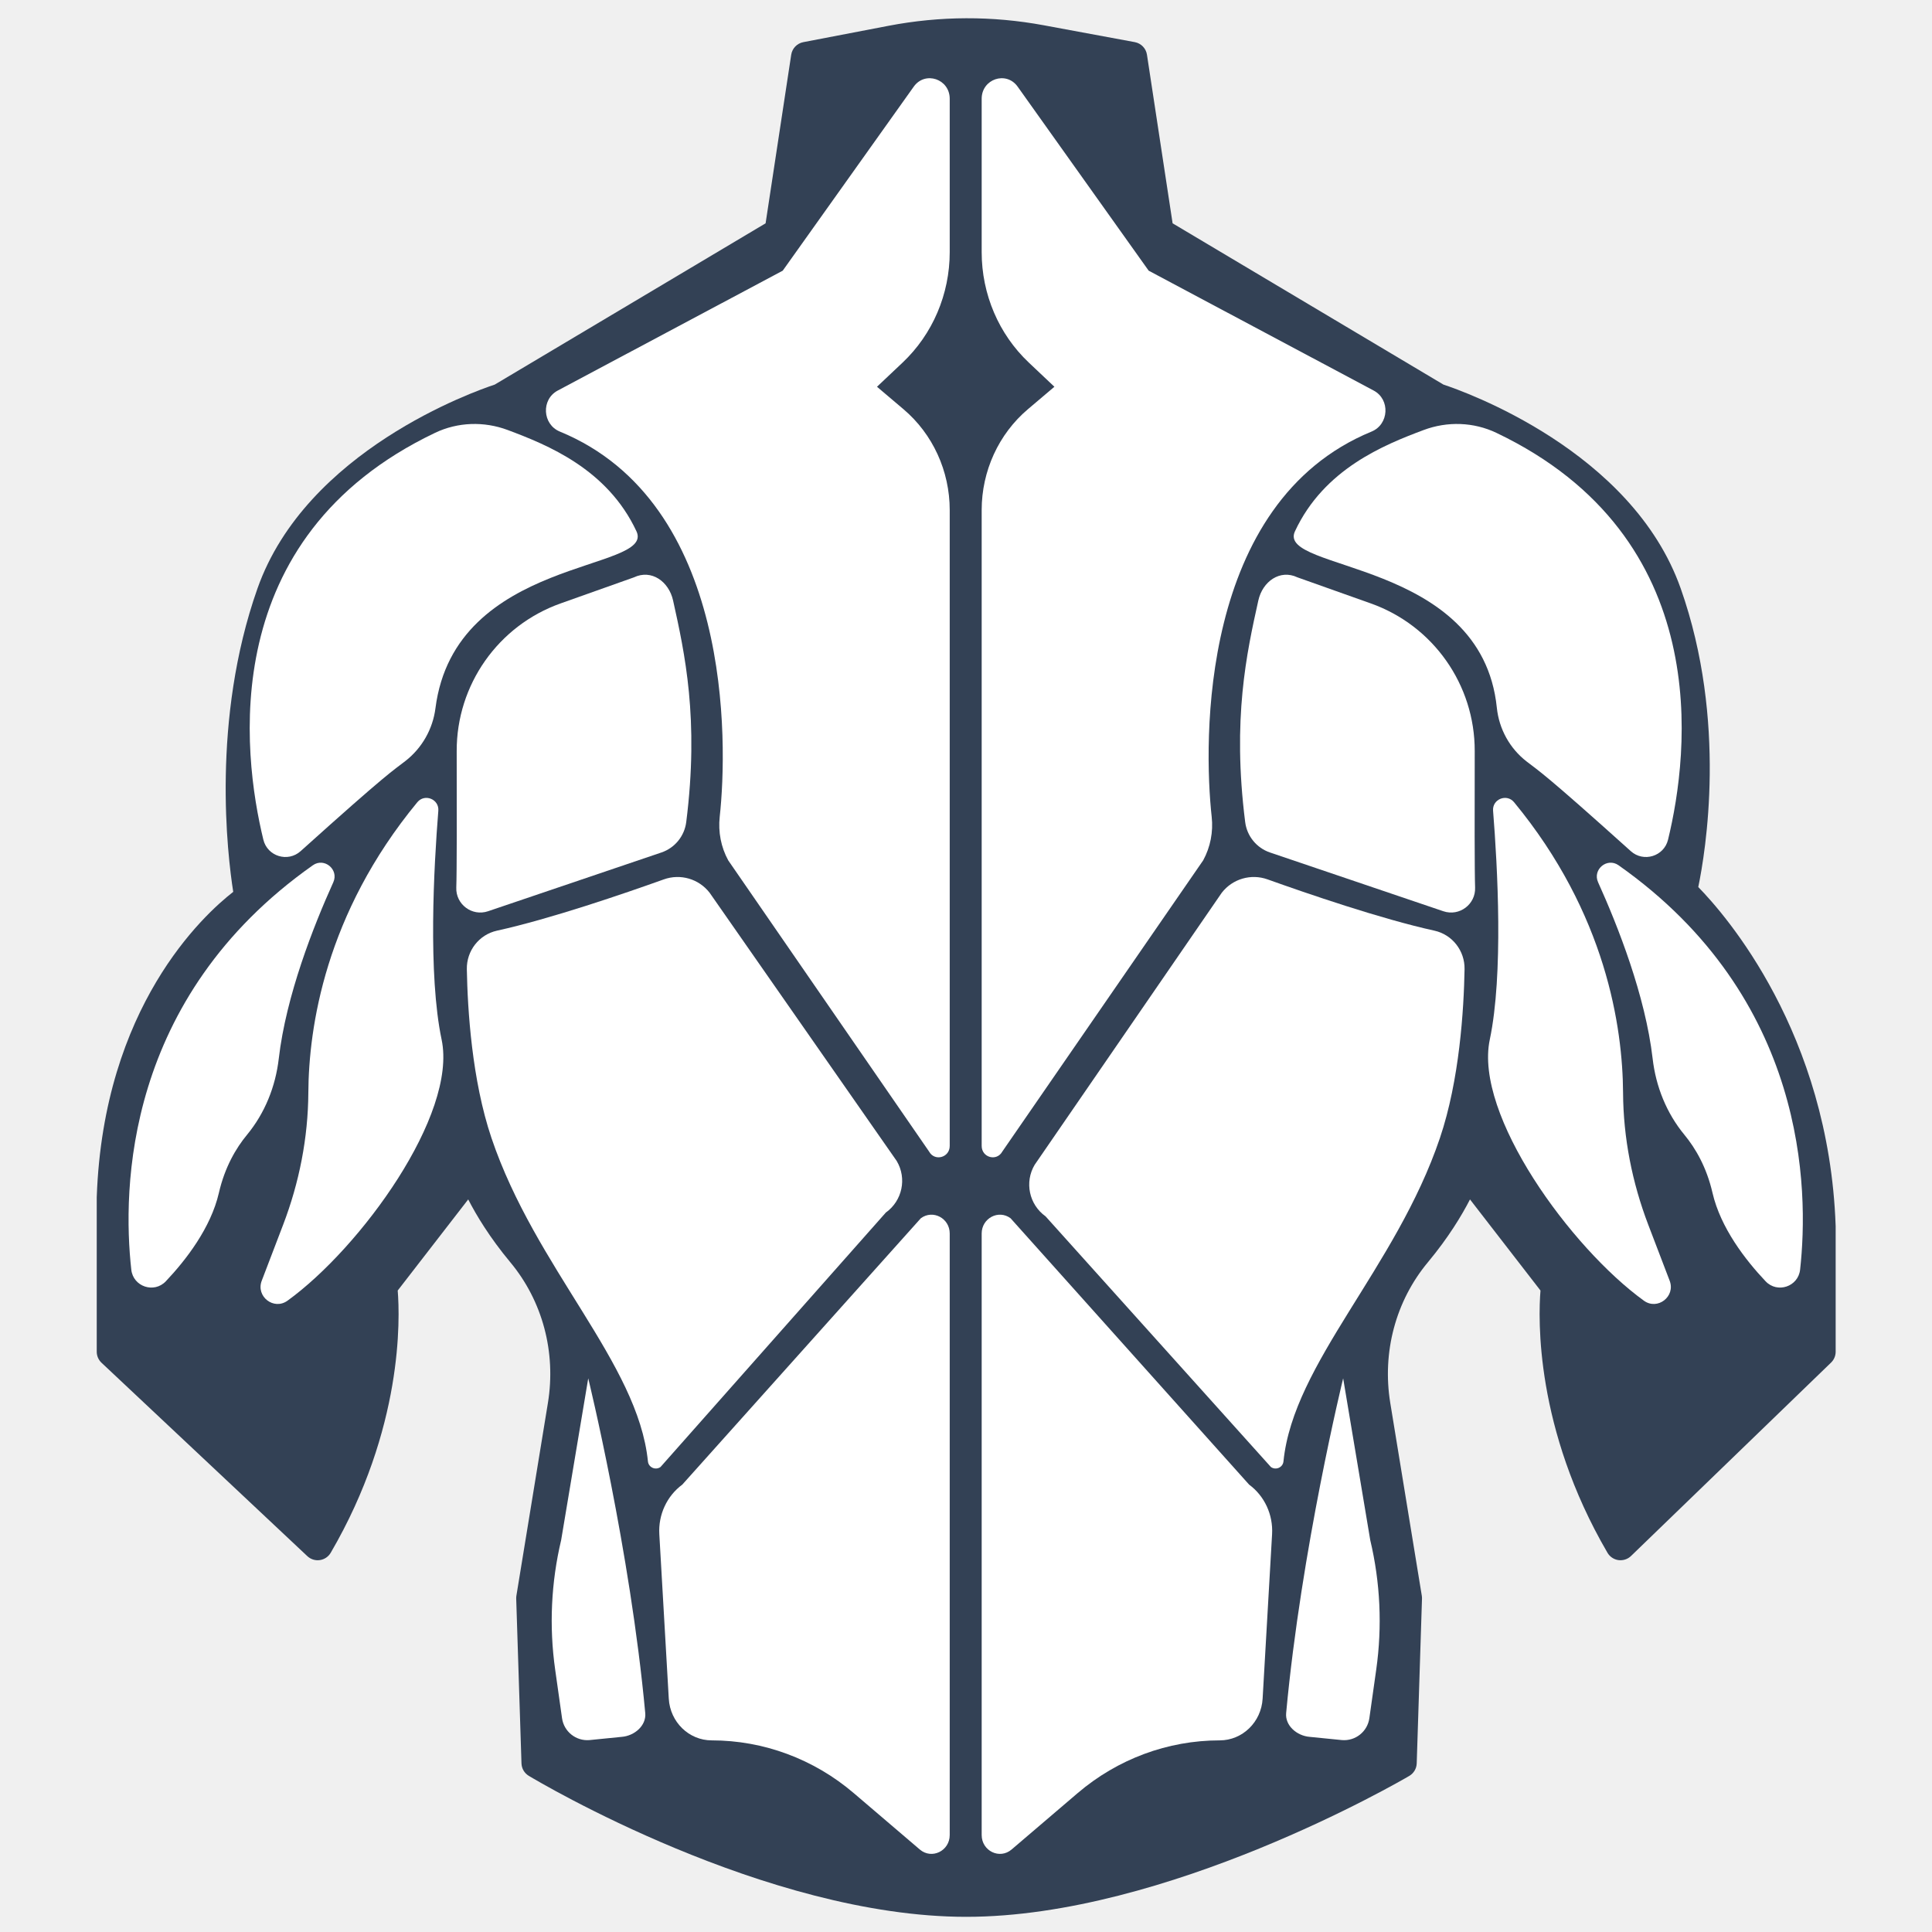
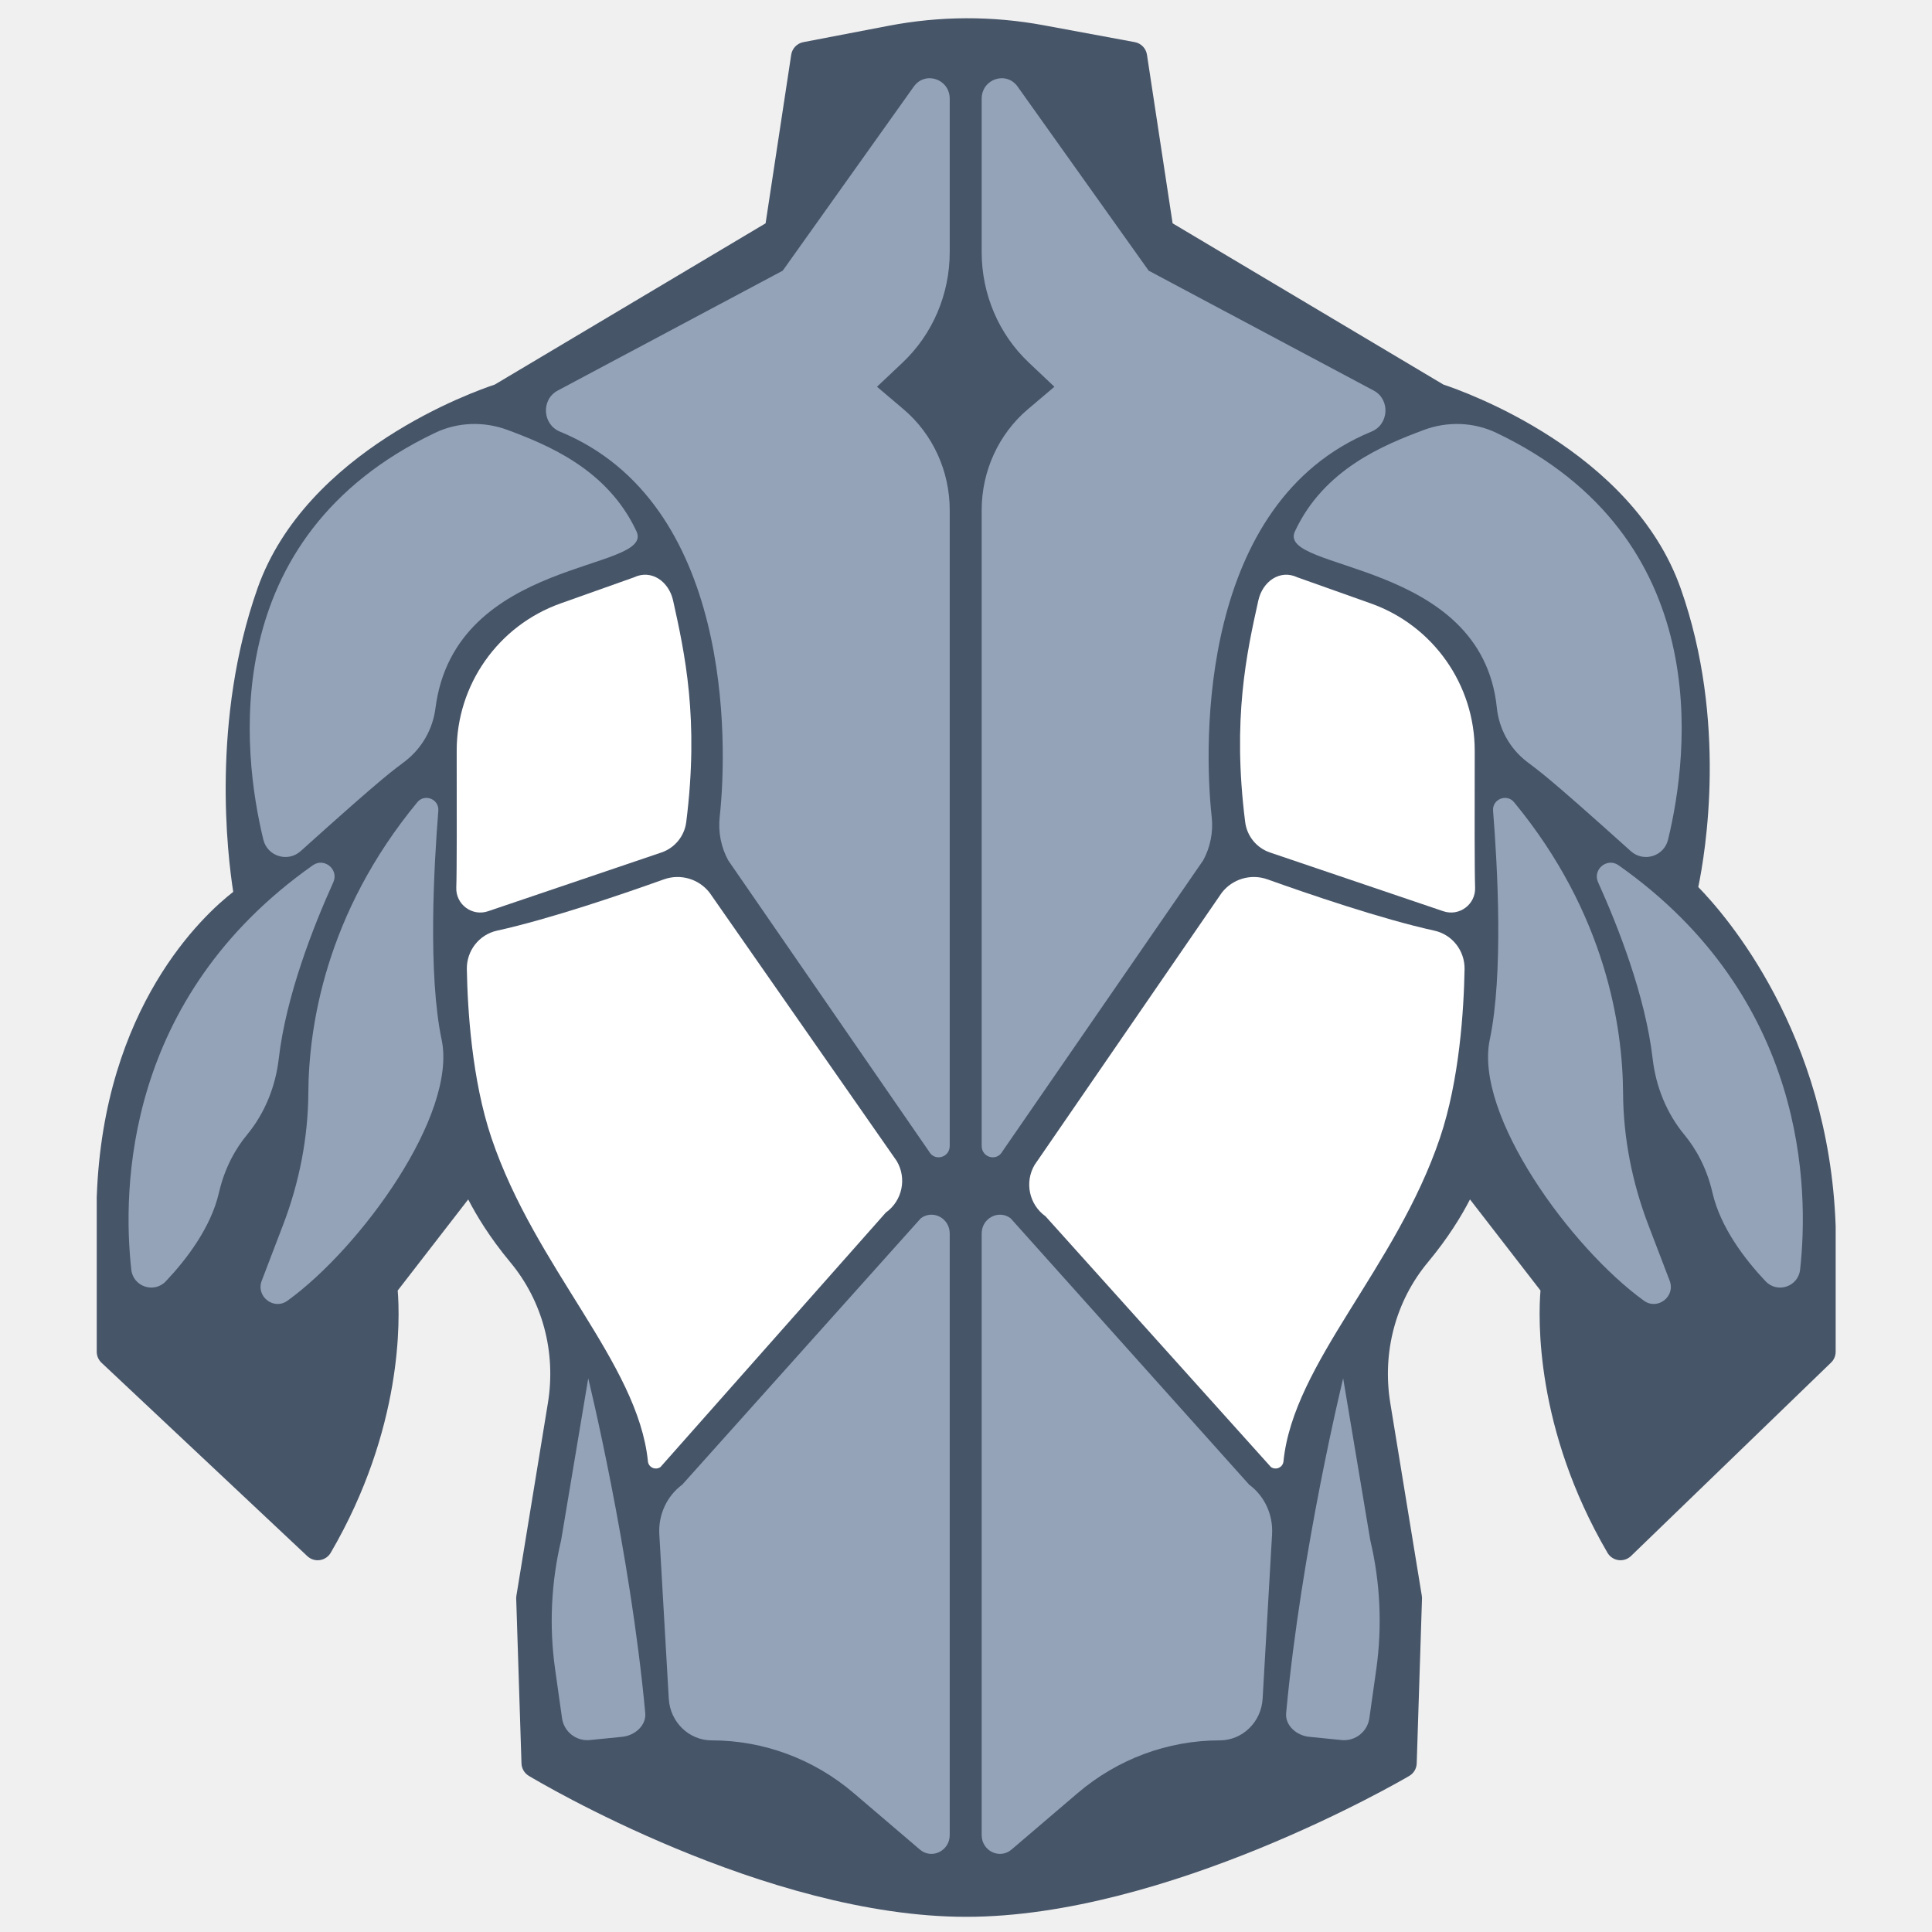
<svg xmlns="http://www.w3.org/2000/svg" width="500" zoomAndPan="magnify" viewBox="0 0 375 375" height="500" preserveAspectRatio="xMidYMid meet" version="1.0">
  <defs>
    <clipPath id="44c6368c66">
      <path d="M 18.75 3.074 L 356.25 3.074 L 356.25 372.074 L 18.75 372.074 Z M 18.75 3.074 " clip-rule="nonzero" />
    </clipPath>
  </defs>
  <g clip-path="url(#ffffff8c66)">
-     <path fill="#334155" d="M 187.539 372.055 C 148.621 372.055 104.5 345.809 102.641 344.691 C 101.785 344.176 101.25 343.266 101.219 342.27 L 100.195 310.281 C 100.191 310.094 100.203 309.902 100.234 309.715 L 106.348 272.32 C 107.961 262.465 105.301 252.508 99.047 245 C 95.043 240.188 92.457 235.879 90.879 232.805 L 77.195 250.492 C 77.633 255.859 78.277 277.242 64.195 301.387 C 63.746 302.16 62.969 302.684 62.086 302.812 C 61.199 302.945 60.305 302.66 59.652 302.047 L 19.703 264.508 C 19.113 263.953 18.777 263.18 18.777 262.371 L 18.777 232.387 C 18.777 232.352 18.777 232.316 18.781 232.281 C 20.098 195.387 39.465 177.621 45.27 173.109 C 44.145 165.949 40.98 139.723 49.973 114.23 C 59.43 87.434 92.105 75.945 96.031 74.648 L 148.602 43.344 L 153.574 10.621 C 153.762 9.395 154.703 8.414 155.926 8.18 L 172.48 5.004 C 182.465 3.09 192.598 3.055 202.598 4.906 L 220.258 8.176 C 221.488 8.406 222.438 9.387 222.625 10.621 L 227.602 43.344 L 280.172 74.648 C 284.098 75.945 316.773 87.434 326.227 114.23 C 335.305 139.953 331.027 165.469 329.633 172.176 C 334.918 177.578 354.961 200.469 356.297 237.895 C 356.301 237.93 356.301 237.965 356.301 238 L 356.301 262.371 C 356.301 263.168 355.977 263.93 355.406 264.48 L 316.578 302.02 C 315.934 302.645 315.035 302.934 314.141 302.816 C 313.246 302.691 312.461 302.164 312.008 301.387 C 297.926 277.242 298.57 255.859 299.008 250.492 L 285.324 232.805 C 283.746 235.879 281.16 240.188 277.156 245 C 270.902 252.508 268.242 262.465 269.852 272.32 L 275.969 309.715 C 276 309.902 276.012 310.094 276.008 310.281 L 274.984 342.27 C 274.953 343.277 274.406 344.195 273.535 344.707 C 271.629 345.824 226.438 372.055 187.539 372.055 Z M 187.539 372.055 " fill-opacity="1" fill-rule="nonzero" />
+     <path fill="#475569" d="M 187.539 372.055 C 148.621 372.055 104.5 345.809 102.641 344.691 C 101.785 344.176 101.25 343.266 101.219 342.27 L 100.195 310.281 C 100.191 310.094 100.203 309.902 100.234 309.715 L 106.348 272.32 C 107.961 262.465 105.301 252.508 99.047 245 C 95.043 240.188 92.457 235.879 90.879 232.805 L 77.195 250.492 C 77.633 255.859 78.277 277.242 64.195 301.387 C 63.746 302.16 62.969 302.684 62.086 302.812 C 61.199 302.945 60.305 302.66 59.652 302.047 L 19.703 264.508 C 19.113 263.953 18.777 263.18 18.777 262.371 L 18.777 232.387 C 18.777 232.352 18.777 232.316 18.781 232.281 C 20.098 195.387 39.465 177.621 45.27 173.109 C 44.145 165.949 40.98 139.723 49.973 114.23 C 59.43 87.434 92.105 75.945 96.031 74.648 L 148.602 43.344 L 153.574 10.621 C 153.762 9.395 154.703 8.414 155.926 8.18 L 172.48 5.004 C 182.465 3.09 192.598 3.055 202.598 4.906 L 220.258 8.176 C 221.488 8.406 222.438 9.387 222.625 10.621 L 227.602 43.344 L 280.172 74.648 C 284.098 75.945 316.773 87.434 326.227 114.23 C 335.305 139.953 331.027 165.469 329.633 172.176 C 334.918 177.578 354.961 200.469 356.297 237.895 C 356.301 237.93 356.301 237.965 356.301 238 L 356.301 262.371 C 356.301 263.168 355.977 263.93 355.406 264.48 L 316.578 302.02 C 315.934 302.645 315.035 302.934 314.141 302.816 C 313.246 302.691 312.461 302.164 312.008 301.387 C 297.926 277.242 298.57 255.859 299.008 250.492 L 285.324 232.805 C 283.746 235.879 281.16 240.188 277.156 245 C 270.902 252.508 268.242 262.465 269.852 272.32 L 275.969 309.715 C 276 309.902 276.012 310.094 276.008 310.281 L 274.984 342.27 C 274.953 343.277 274.406 344.195 273.535 344.707 C 271.629 345.824 226.438 372.055 187.539 372.055 Z M 187.539 372.055 " fill-opacity="1" fill-rule="nonzero" />
  </g>
-   <path fill="#ffffff" d="M 184.34 19.172 L 184.34 48.945 C 184.34 57.098 181.023 64.871 175.195 70.375 L 170.223 75.07 L 175.359 79.422 C 181.047 84.238 184.34 91.426 184.34 99.008 L 184.34 222.422 C 184.34 224.695 181.41 225.488 180.328 223.504 L 141.348 166.996 C 139.945 164.43 139.375 161.473 139.695 158.547 C 141.285 144.035 142.125 97.527 108.668 83.77 C 105.273 82.371 105.008 77.535 108.258 75.805 L 151.926 52.539 L 177.359 16.816 C 179.57 13.715 184.34 15.324 184.34 19.172 Z M 184.34 19.172 " fill-opacity="1" fill-rule="nonzero" />
-   <path fill="#ffffff" d="M 84.438 84.016 C 88.855 81.906 93.957 81.746 98.547 83.465 C 106.191 86.332 117.879 91 123.539 103.129 C 127.215 111.012 88.297 107.969 84.52 137.477 C 84.004 141.504 81.922 145.176 78.727 147.68 C 76.18 149.676 75.605 149.676 58.352 165.207 C 55.871 167.438 51.906 166.223 51.117 162.984 C 47.055 146.262 41.855 104.328 84.438 84.016 Z M 84.438 84.016 " fill-opacity="1" fill-rule="nonzero" />
+   <path fill="#94a3b8" d="M 184.34 19.172 L 184.34 48.945 C 184.34 57.098 181.023 64.871 175.195 70.375 L 170.223 75.07 L 175.359 79.422 C 181.047 84.238 184.34 91.426 184.34 99.008 L 184.34 222.422 C 184.34 224.695 181.41 225.488 180.328 223.504 L 141.348 166.996 C 139.945 164.43 139.375 161.473 139.695 158.547 C 141.285 144.035 142.125 97.527 108.668 83.77 C 105.273 82.371 105.008 77.535 108.258 75.805 L 151.926 52.539 L 177.359 16.816 C 179.57 13.715 184.34 15.324 184.34 19.172 Z M 184.34 19.172 " fill-opacity="1" fill-rule="nonzero" />
+   <path fill="#94a3b8" d="M 84.438 84.016 C 88.855 81.906 93.957 81.746 98.547 83.465 C 106.191 86.332 117.879 91 123.539 103.129 C 127.215 111.012 88.297 107.969 84.52 137.477 C 84.004 141.504 81.922 145.176 78.727 147.68 C 76.18 149.676 75.605 149.676 58.352 165.207 C 55.871 167.438 51.906 166.223 51.117 162.984 C 47.055 146.262 41.855 104.328 84.438 84.016 Z M 84.438 84.016 " fill-opacity="1" fill-rule="nonzero" />
  <path fill="#ffffff" d="M 88.645 145.781 C 88.609 132.914 96.695 121.426 108.816 117.121 L 123.043 112.066 C 126.449 110.445 129.824 112.867 130.645 116.551 C 132.906 126.75 135.727 139.52 133.199 159.559 C 132.855 162.285 130.984 164.582 128.383 165.465 L 94.73 176.871 C 91.625 177.922 88.434 175.535 88.566 172.258 C 88.676 169.523 88.672 157.234 88.645 145.781 Z M 88.645 145.781 " fill-opacity="1" fill-rule="nonzero" />
  <path fill="#ffffff" d="M 96.465 180.641 C 92.984 181.406 90.551 184.547 90.613 188.113 C 90.754 195.984 91.598 209.633 95.391 220.875 C 103.938 246.18 123.836 264.543 125.762 283.652 C 125.879 284.832 127.238 285.434 128.203 284.746 L 171.941 235.355 C 175.137 233.078 176.059 228.73 174.055 225.352 L 137.738 173.281 C 135.645 170.582 132.062 169.535 128.848 170.688 C 121.168 173.438 106.812 178.367 96.465 180.641 Z M 96.465 180.641 " fill-opacity="1" fill-rule="nonzero" />
-   <path fill="#ffffff" d="M 64.695 171.246 C 60.859 179.73 55.52 193.258 54.109 205.477 C 53.48 210.898 51.414 216.059 47.941 220.266 C 45.805 222.855 43.641 226.527 42.488 231.527 C 40.918 238.344 36.094 244.566 32.188 248.695 C 29.91 251.105 25.848 249.742 25.484 246.445 C 23.754 230.82 24.148 193.723 60.723 167.949 C 62.941 166.383 65.812 168.77 64.695 171.246 Z M 64.695 171.246 " fill-opacity="1" fill-rule="nonzero" />
-   <path fill="#ffffff" d="M 81.004 155.711 C 82.438 153.977 85.258 155.121 85.078 157.363 C 84.211 168.203 83.055 189.137 85.719 201.793 C 88.789 216.391 69.988 242.207 55.801 252.465 C 53.152 254.379 49.633 251.652 50.801 248.594 L 54.953 237.734 C 58.086 229.543 59.797 220.863 59.848 212.098 C 59.922 199.434 63.121 177.379 81.004 155.711 Z M 81.004 155.711 " fill-opacity="1" fill-rule="nonzero" />
-   <path fill="#ffffff" d="M 184.34 239.426 L 184.34 356.18 C 184.34 359.27 180.848 360.965 178.539 358.992 L 165.723 348.051 C 157.965 341.426 148.211 337.805 138.141 337.805 C 133.723 337.805 130.07 334.254 129.809 329.707 L 127.973 297.793 C 127.754 294.004 129.441 290.367 132.434 288.16 L 178.738 236.457 C 181.086 234.73 184.34 236.457 184.34 239.426 Z M 184.34 239.426 " fill-opacity="1" fill-rule="nonzero" />
-   <path fill="#ffffff" d="M 114.176 267.535 C 114.176 267.535 122.312 300.75 125.242 332.508 C 125.469 334.953 123.141 336.922 120.691 337.121 L 114.406 337.75 C 111.789 337.965 109.457 336.102 109.09 333.496 L 107.754 324.043 C 106.57 315.676 106.965 307.164 108.918 298.941 Z M 114.176 267.535 " fill-opacity="1" fill-rule="nonzero" />
-   <path fill="#ffffff" d="M 190.543 19.172 L 190.543 48.945 C 190.543 57.098 193.859 64.871 199.691 70.375 L 204.66 75.07 L 199.523 79.422 C 193.836 84.238 190.543 91.426 190.543 99.008 L 190.543 222.422 C 190.543 224.695 193.473 225.488 194.555 223.504 L 233.535 166.996 C 234.938 164.43 235.512 161.473 235.188 158.547 C 233.598 144.035 232.758 97.527 266.215 83.77 C 269.609 82.371 269.875 77.535 266.629 75.805 L 222.957 52.539 L 197.523 16.816 C 195.312 13.715 190.543 15.324 190.543 19.172 Z M 190.543 19.172 " fill-opacity="1" fill-rule="nonzero" />
-   <path fill="#ffffff" d="M 290.449 84.016 C 286.027 81.906 280.926 81.746 276.336 83.465 C 268.691 86.332 257.004 91 251.348 103.129 C 247.68 110.992 287.566 108.402 290.535 137.367 C 290.957 141.48 293.031 145.25 296.297 147.789 C 298.73 149.68 299.598 149.965 316.535 165.207 C 319.012 167.438 322.977 166.223 323.766 162.984 C 327.828 146.262 333.027 104.328 290.449 84.016 Z M 290.449 84.016 " fill-opacity="1" fill-rule="nonzero" />
+   <path fill="#94a3b8" d="M 64.695 171.246 C 60.859 179.73 55.52 193.258 54.109 205.477 C 53.48 210.898 51.414 216.059 47.941 220.266 C 45.805 222.855 43.641 226.527 42.488 231.527 C 40.918 238.344 36.094 244.566 32.188 248.695 C 29.91 251.105 25.848 249.742 25.484 246.445 C 23.754 230.82 24.148 193.723 60.723 167.949 C 62.941 166.383 65.812 168.77 64.695 171.246 Z M 64.695 171.246 " fill-opacity="1" fill-rule="nonzero" />
+   <path fill="#94a3b8" d="M 81.004 155.711 C 82.438 153.977 85.258 155.121 85.078 157.363 C 84.211 168.203 83.055 189.137 85.719 201.793 C 88.789 216.391 69.988 242.207 55.801 252.465 C 53.152 254.379 49.633 251.652 50.801 248.594 L 54.953 237.734 C 58.086 229.543 59.797 220.863 59.848 212.098 C 59.922 199.434 63.121 177.379 81.004 155.711 Z M 81.004 155.711 " fill-opacity="1" fill-rule="nonzero" />
+   <path fill="#94a3b8" d="M 184.34 239.426 L 184.34 356.18 C 184.34 359.27 180.848 360.965 178.539 358.992 L 165.723 348.051 C 157.965 341.426 148.211 337.805 138.141 337.805 C 133.723 337.805 130.07 334.254 129.809 329.707 L 127.973 297.793 C 127.754 294.004 129.441 290.367 132.434 288.16 L 178.738 236.457 C 181.086 234.73 184.34 236.457 184.34 239.426 Z M 184.34 239.426 " fill-opacity="1" fill-rule="nonzero" />
+   <path fill="#94a3b8" d="M 114.176 267.535 C 114.176 267.535 122.312 300.75 125.242 332.508 C 125.469 334.953 123.141 336.922 120.691 337.121 L 114.406 337.75 C 111.789 337.965 109.457 336.102 109.09 333.496 L 107.754 324.043 C 106.57 315.676 106.965 307.164 108.918 298.941 Z M 114.176 267.535 " fill-opacity="1" fill-rule="nonzero" />
+   <path fill="#94a3b8" d="M 190.543 19.172 L 190.543 48.945 C 190.543 57.098 193.859 64.871 199.691 70.375 L 204.66 75.07 L 199.523 79.422 C 193.836 84.238 190.543 91.426 190.543 99.008 L 190.543 222.422 C 190.543 224.695 193.473 225.488 194.555 223.504 L 233.535 166.996 C 234.938 164.43 235.512 161.473 235.188 158.547 C 233.598 144.035 232.758 97.527 266.215 83.77 C 269.609 82.371 269.875 77.535 266.629 75.805 L 222.957 52.539 L 197.523 16.816 C 195.312 13.715 190.543 15.324 190.543 19.172 Z M 190.543 19.172 " fill-opacity="1" fill-rule="nonzero" />
+   <path fill="#94a3b8" d="M 290.449 84.016 C 286.027 81.906 280.926 81.746 276.336 83.465 C 268.691 86.332 257.004 91 251.348 103.129 C 247.68 110.992 287.566 108.402 290.535 137.367 C 290.957 141.48 293.031 145.25 296.297 147.789 C 298.73 149.68 299.598 149.965 316.535 165.207 C 319.012 167.438 322.977 166.223 323.766 162.984 C 327.828 146.262 333.027 104.328 290.449 84.016 Z M 290.449 84.016 " fill-opacity="1" fill-rule="nonzero" />
  <path fill="#ffffff" d="M 286.242 145.781 C 286.273 132.914 278.188 121.426 266.066 117.121 L 251.84 112.066 C 248.438 110.445 245.059 112.867 244.242 116.551 C 241.977 126.75 239.156 139.52 241.688 159.559 C 242.031 162.285 243.898 164.582 246.5 165.465 L 280.152 176.871 C 283.258 177.922 286.449 175.535 286.316 172.258 C 286.211 169.523 286.211 157.234 286.242 145.781 Z M 286.242 145.781 " fill-opacity="1" fill-rule="nonzero" />
  <path fill="#ffffff" d="M 278.418 180.641 C 281.898 181.406 284.332 184.547 284.27 188.113 C 284.133 195.984 283.289 209.633 279.492 220.875 C 270.945 246.18 251.047 264.543 249.121 283.652 C 249.004 284.832 247.645 285.434 246.68 284.746 L 202.941 236.09 C 199.746 233.812 198.824 229.461 200.828 226.086 L 237.145 173.281 C 239.238 170.582 242.82 169.535 246.035 170.688 C 253.715 173.438 268.07 178.367 278.418 180.641 Z M 278.418 180.641 " fill-opacity="1" fill-rule="nonzero" />
-   <path fill="#ffffff" d="M 310.188 171.246 C 314.023 179.73 319.363 193.258 320.777 205.477 C 321.402 210.898 323.469 216.059 326.945 220.266 C 329.082 222.855 331.242 226.527 332.395 231.527 C 333.969 238.344 338.793 244.566 342.699 248.695 C 344.977 251.105 349.035 249.742 349.398 246.445 C 351.133 230.82 350.734 193.723 314.164 167.949 C 311.941 166.383 309.07 168.77 310.188 171.246 Z M 310.188 171.246 " fill-opacity="1" fill-rule="nonzero" />
-   <path fill="#ffffff" d="M 293.879 155.711 C 292.449 153.977 289.625 155.121 289.805 157.363 C 290.672 168.203 291.828 189.137 289.164 201.793 C 286.094 216.391 304.898 242.207 319.082 252.465 C 321.73 254.379 325.25 251.652 324.082 248.594 L 319.93 237.734 C 316.801 229.543 315.086 220.863 315.035 212.098 C 314.961 199.434 311.762 177.379 293.879 155.711 Z M 293.879 155.711 " fill-opacity="1" fill-rule="nonzero" />
-   <path fill="#ffffff" d="M 190.543 239.426 L 190.543 356.18 C 190.543 359.27 194.035 360.965 196.344 358.992 L 209.16 348.051 C 216.918 341.426 226.672 337.805 236.742 337.805 C 241.16 337.805 244.816 334.254 245.074 329.707 L 246.91 297.793 C 247.129 294.004 245.445 290.367 242.449 288.16 L 196.145 236.457 C 193.801 234.73 190.543 236.457 190.543 239.426 Z M 190.543 239.426 " fill-opacity="1" fill-rule="nonzero" />
-   <path fill="#ffffff" d="M 260.707 267.535 C 260.707 267.535 252.57 300.75 249.641 332.508 C 249.414 334.953 251.742 336.922 254.191 337.121 L 260.477 337.75 C 263.094 337.965 265.426 336.102 265.793 333.496 L 267.129 324.043 C 268.312 315.676 267.918 307.164 265.965 298.941 Z M 260.707 267.535 " fill-opacity="1" fill-rule="nonzero" />
+   <path fill="#94a3b8" d="M 310.188 171.246 C 314.023 179.73 319.363 193.258 320.777 205.477 C 321.402 210.898 323.469 216.059 326.945 220.266 C 329.082 222.855 331.242 226.527 332.395 231.527 C 333.969 238.344 338.793 244.566 342.699 248.695 C 344.977 251.105 349.035 249.742 349.398 246.445 C 351.133 230.82 350.734 193.723 314.164 167.949 C 311.941 166.383 309.07 168.77 310.188 171.246 Z M 310.188 171.246 " fill-opacity="1" fill-rule="nonzero" />
+   <path fill="#94a3b8" d="M 293.879 155.711 C 292.449 153.977 289.625 155.121 289.805 157.363 C 290.672 168.203 291.828 189.137 289.164 201.793 C 286.094 216.391 304.898 242.207 319.082 252.465 C 321.73 254.379 325.25 251.652 324.082 248.594 L 319.93 237.734 C 316.801 229.543 315.086 220.863 315.035 212.098 C 314.961 199.434 311.762 177.379 293.879 155.711 Z M 293.879 155.711 " fill-opacity="1" fill-rule="nonzero" />
+   <path fill="#94a3b8" d="M 190.543 239.426 L 190.543 356.18 C 190.543 359.27 194.035 360.965 196.344 358.992 L 209.16 348.051 C 216.918 341.426 226.672 337.805 236.742 337.805 C 241.16 337.805 244.816 334.254 245.074 329.707 L 246.91 297.793 C 247.129 294.004 245.445 290.367 242.449 288.16 L 196.145 236.457 C 193.801 234.73 190.543 236.457 190.543 239.426 Z M 190.543 239.426 " fill-opacity="1" fill-rule="nonzero" />
+   <path fill="#94a3b8" d="M 260.707 267.535 C 260.707 267.535 252.57 300.75 249.641 332.508 C 249.414 334.953 251.742 336.922 254.191 337.121 L 260.477 337.75 C 263.094 337.965 265.426 336.102 265.793 333.496 L 267.129 324.043 C 268.312 315.676 267.918 307.164 265.965 298.941 Z M 260.707 267.535 " fill-opacity="1" fill-rule="nonzero" />
</svg>
